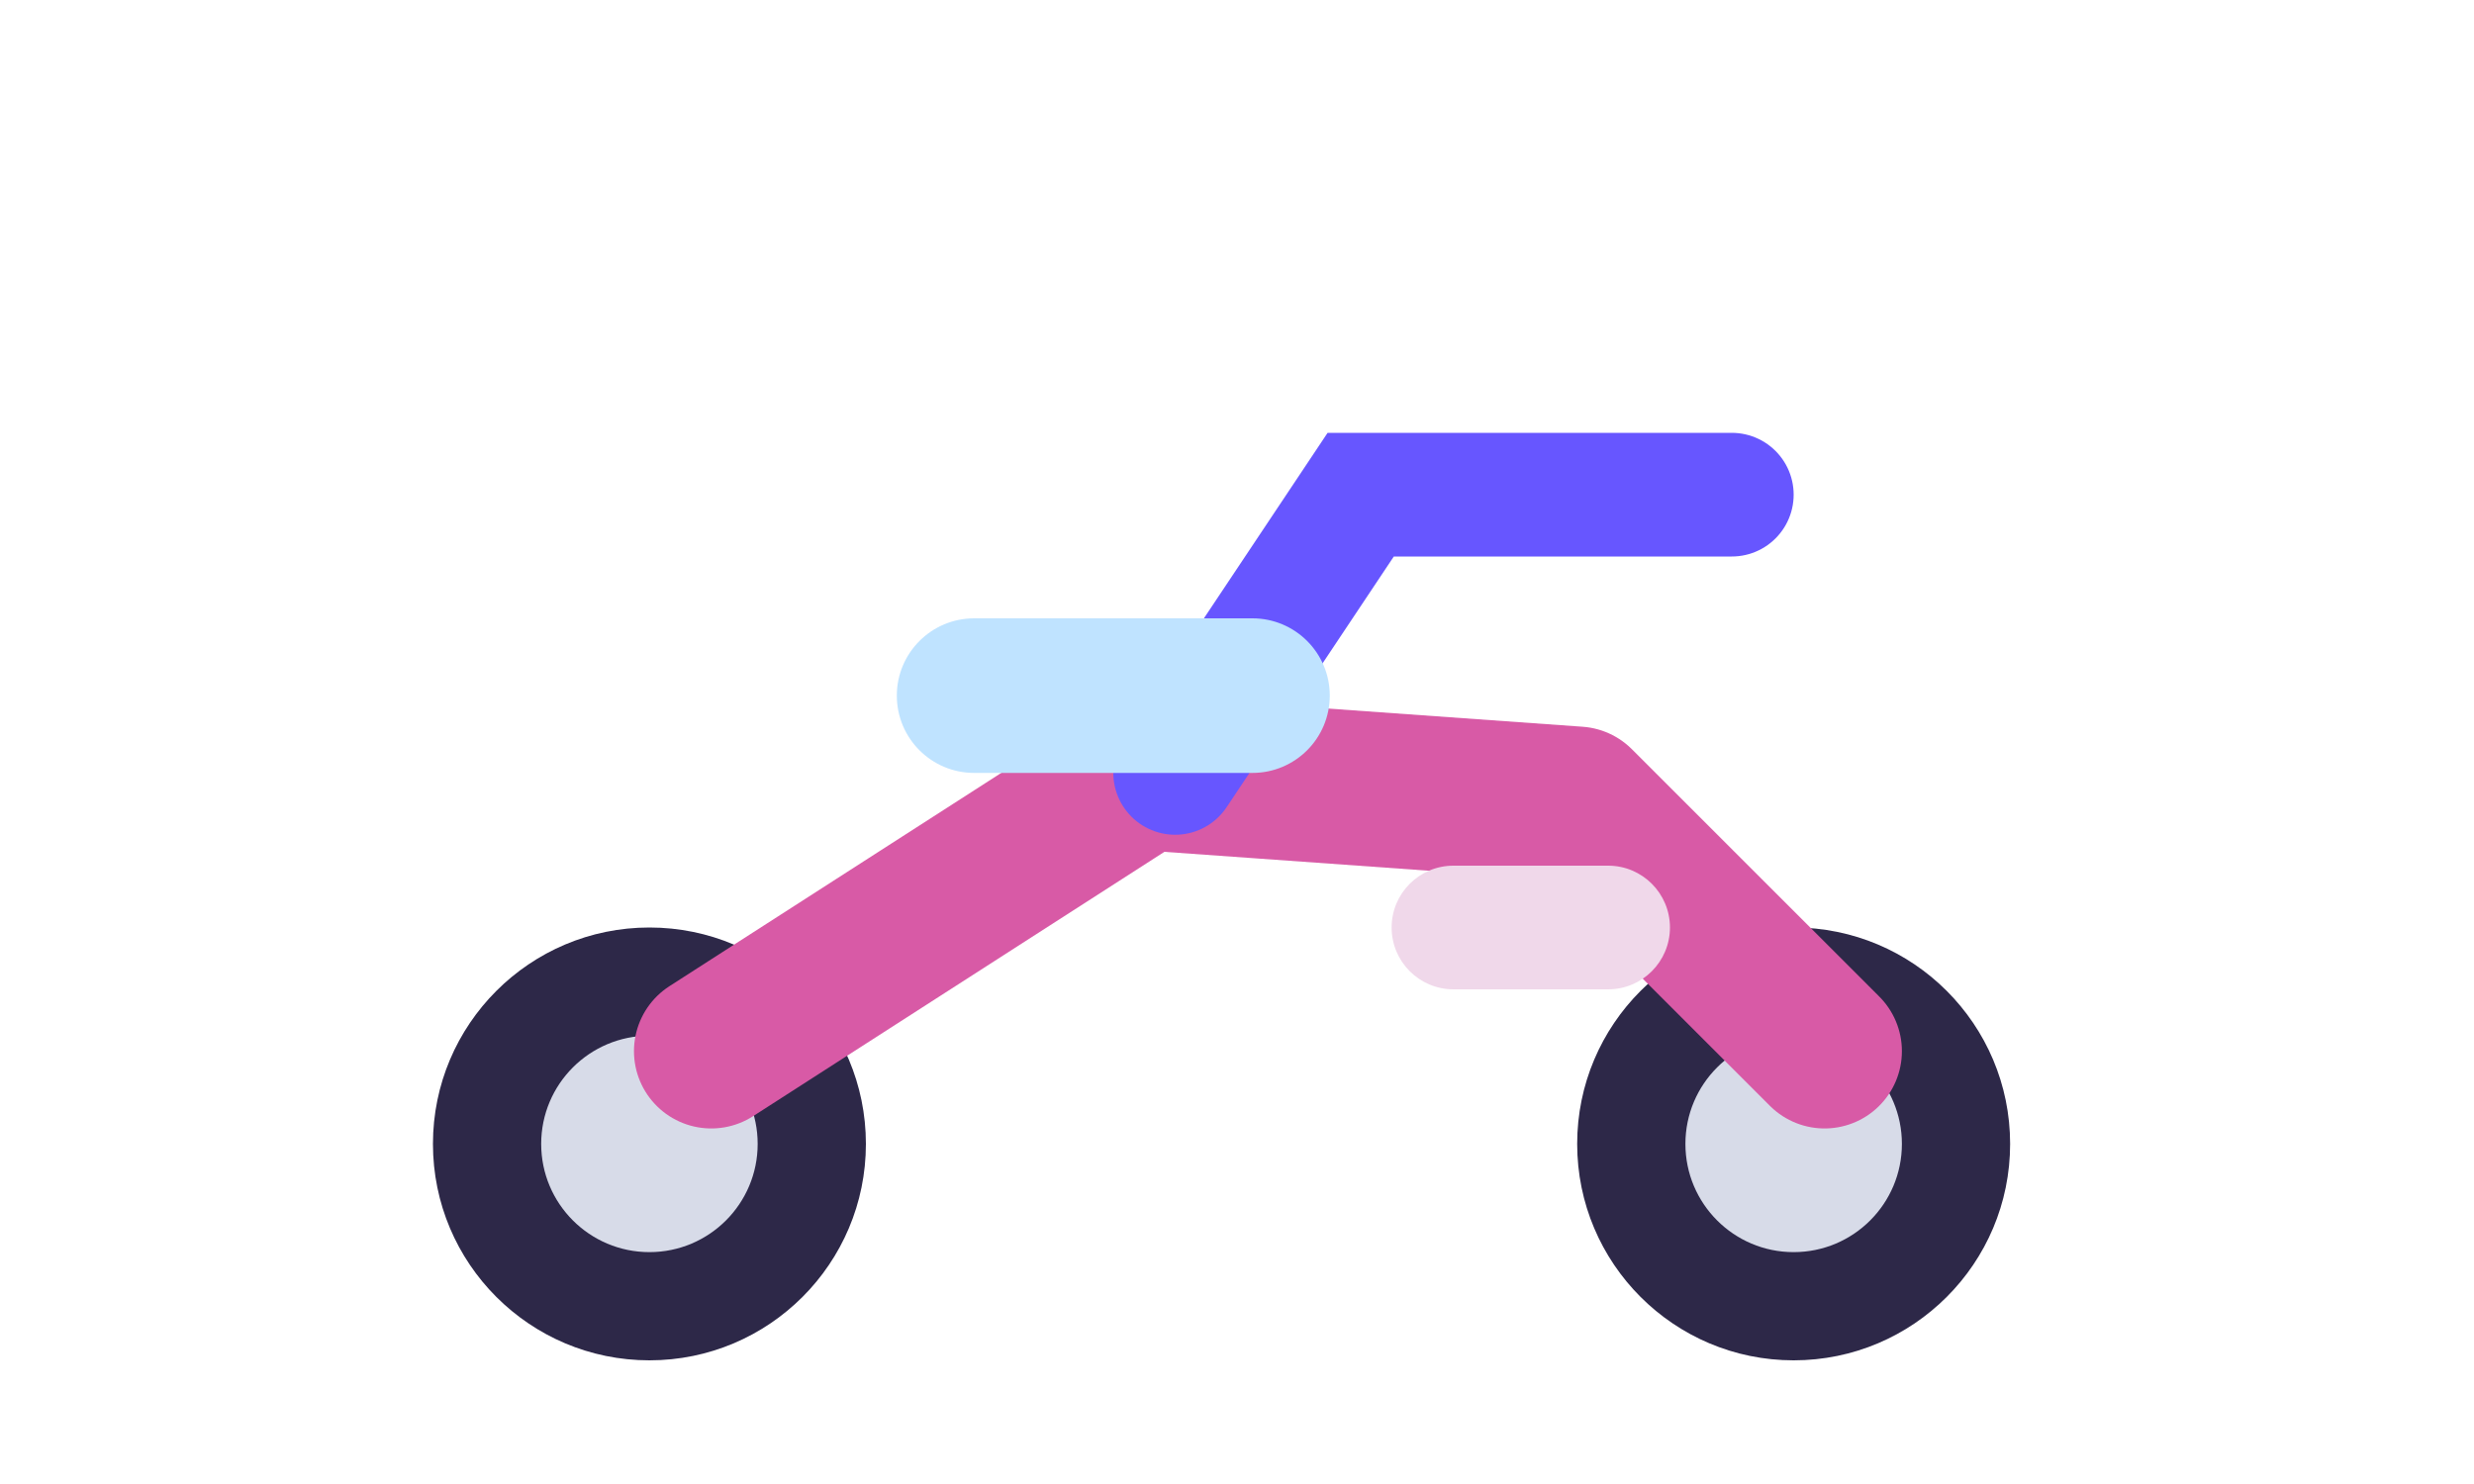
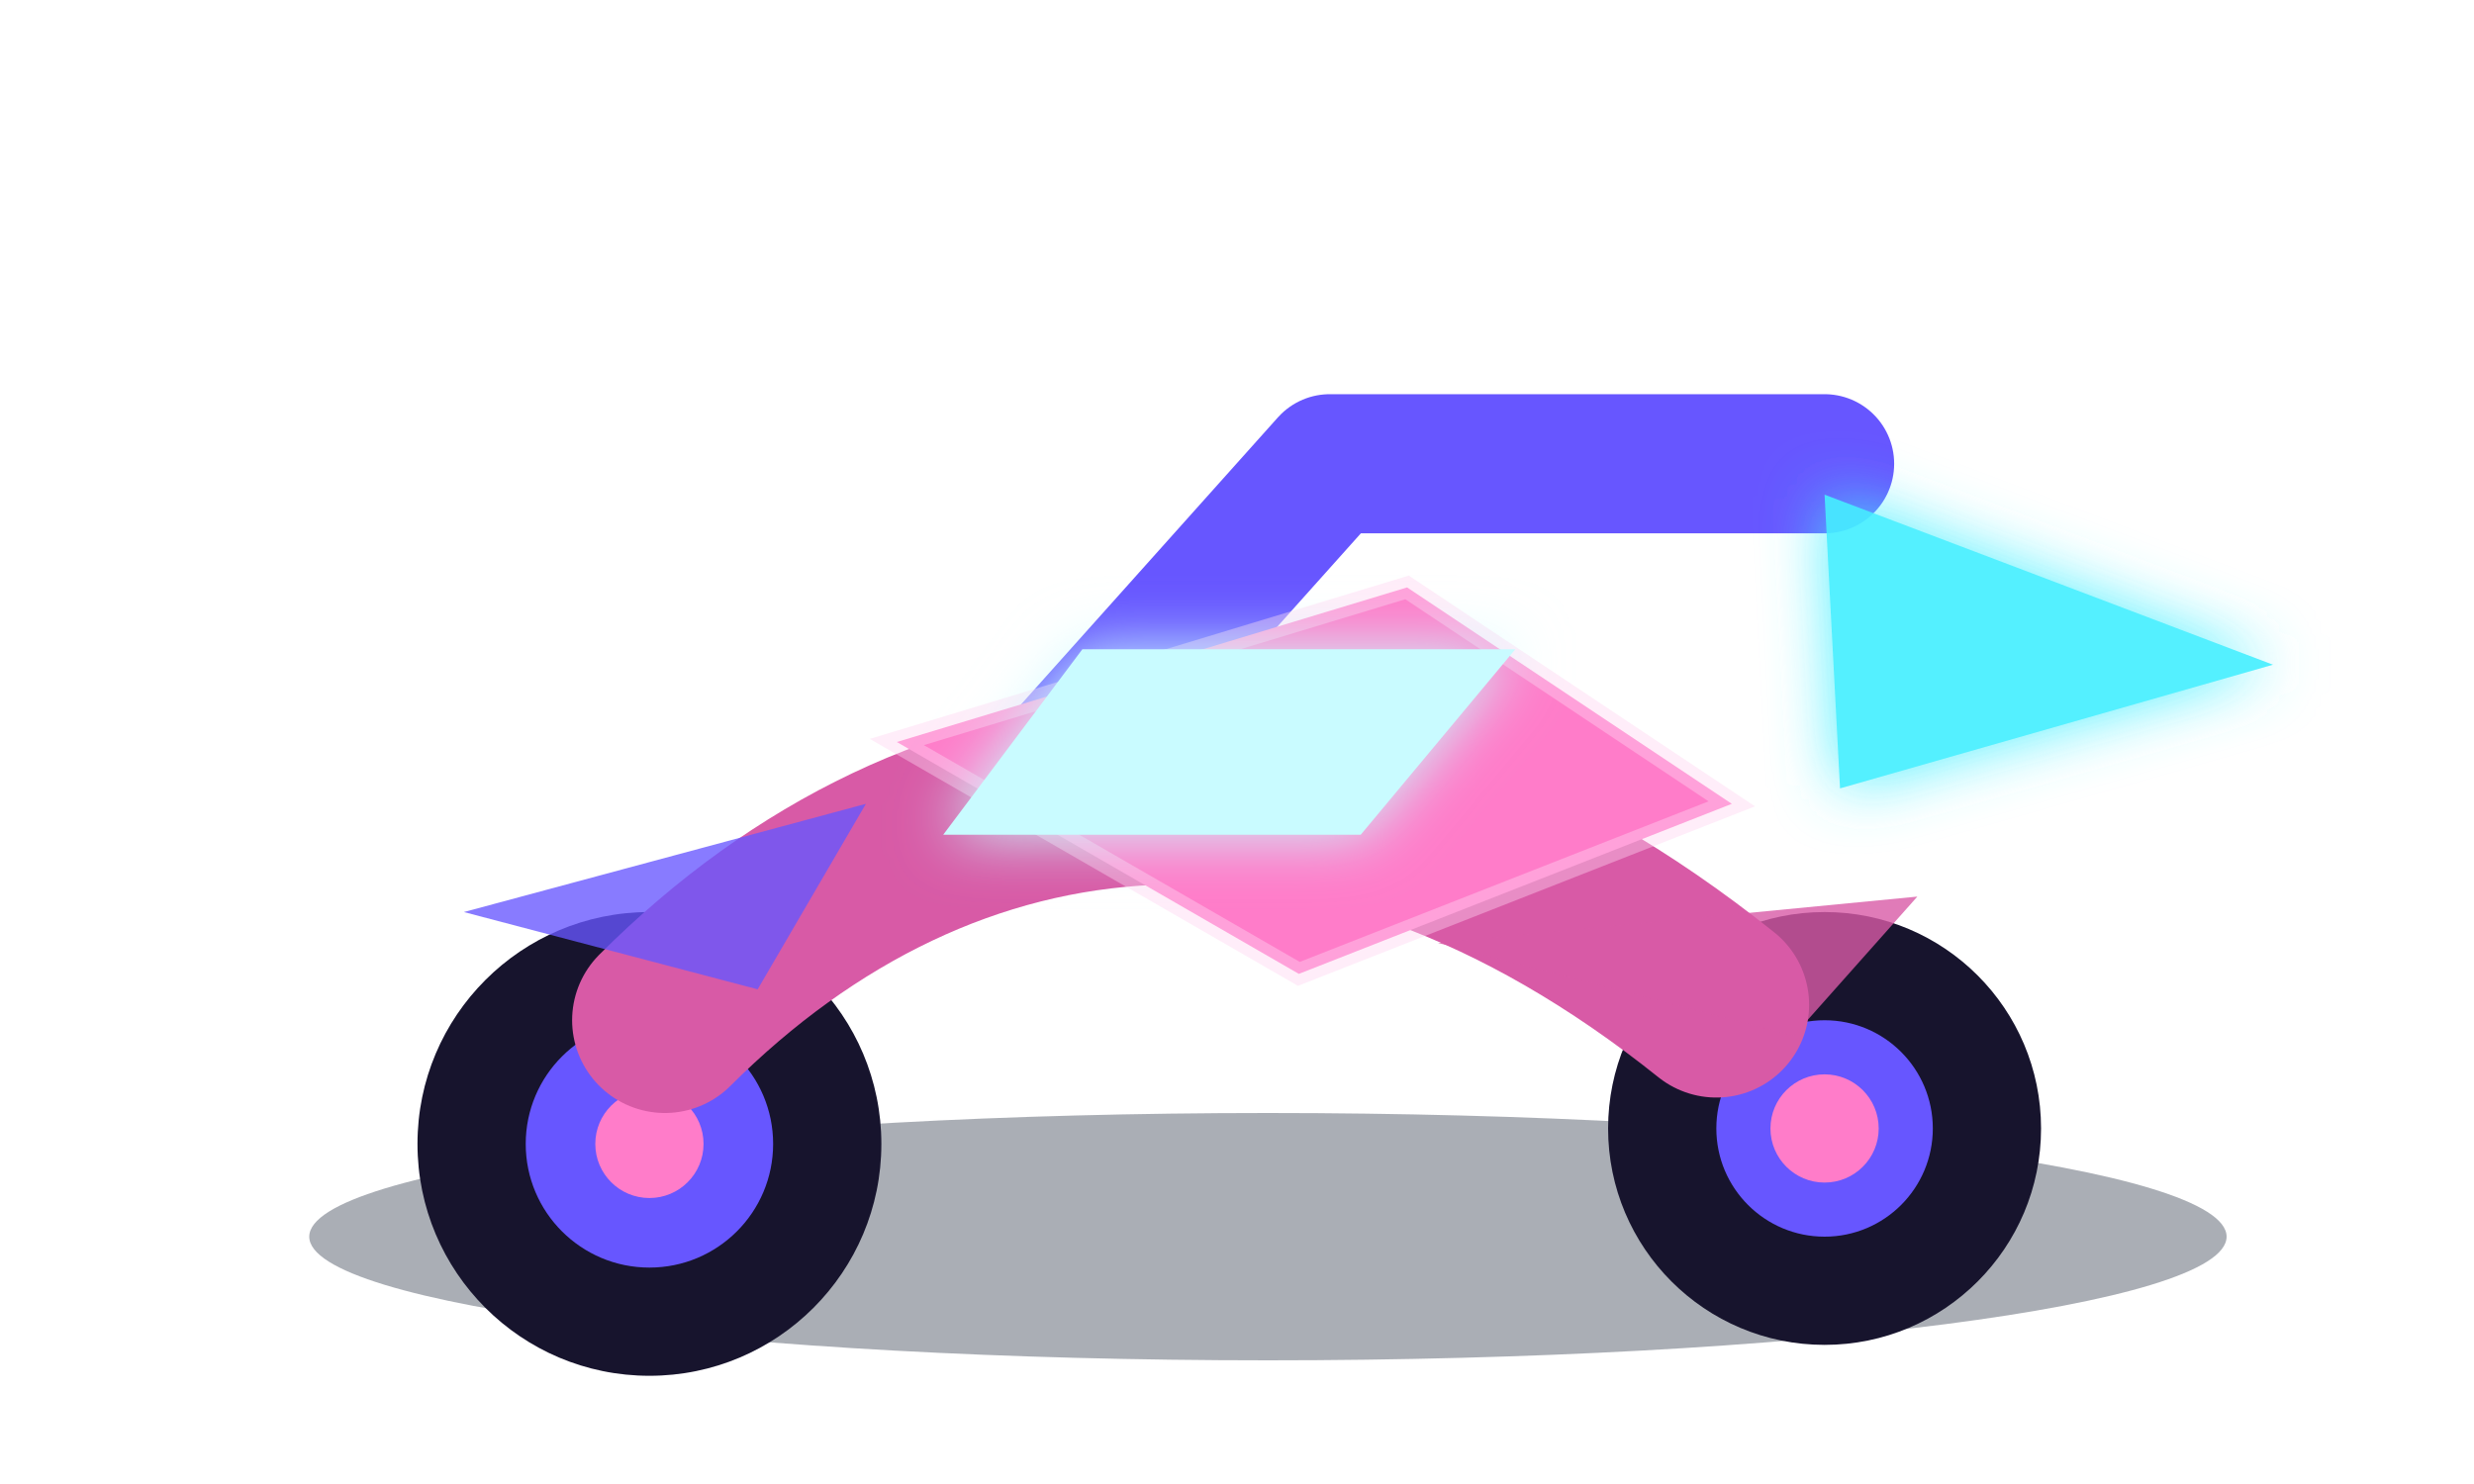
<svg xmlns="http://www.w3.org/2000/svg" viewBox="0 0 160 96">
-   <circle cx="42" cy="74" r="14" fill="#2d2848" />
-   <circle cx="116" cy="74" r="14" fill="#2d2848" />
-   <circle cx="42" cy="74" r="7" fill="#d7dbe8" />
-   <circle cx="116" cy="74" r="7" fill="#d7dbe8" />
-   <path d="M46 68 L74 50 L102 52 L118 68" fill="none" stroke="#d85aa6" stroke-width="10" stroke-linecap="round" stroke-linejoin="round" />
-   <path d="M76 50 L88 32 L112 32" fill="none" stroke="#6756ff" stroke-width="8" stroke-linecap="round" />
-   <rect x="58" y="40" width="28" height="10" rx="5" fill="#bfe3ff" transform="rotate(0 72 45)" />
-   <rect x="90" y="56" width="18" height="8" rx="4" fill="#f0d8ea" />
+   <defs>
+     <filter id="glow" x="-30%" y="-40%" width="160%" height="180%">
+       <feGaussianBlur stdDeviation="2" result="blur" />
+       <feMerge>
+         <feMergeNode in="blur" />
+         <feMergeNode in="SourceGraphic" />
+       </feMerge>
+     </filter>
+   </defs>
+   <ellipse cx="82" cy="80" rx="62" ry="8" fill="#071226" opacity=".34" />
+   <circle cx="42" cy="74" r="15" fill="#17142d" />
+   <circle cx="42" cy="74" r="8" fill="#6756ff" />
+   <circle cx="42" cy="74" r="3.5" fill="#ff7cc9" />
+   <circle cx="118" cy="73" r="14" fill="#17142d" />
+   <circle cx="118" cy="73" r="7" fill="#6756ff" />
+   <circle cx="118" cy="73" r="3.5" fill="#ff7cc9" />
+   <path d="M43 66 C61 48 86 45 111 65" fill="none" stroke="#d85aa6" stroke-width="12" stroke-linecap="round" />
+   <path d="M69 49 L86 30 L118 30" fill="none" stroke="#6756ff" stroke-width="9" stroke-linecap="round" stroke-linejoin="round" />
+   <path d="M58 48 L91 38 L112 52 L84 63 Z" fill="#ff7cc9" stroke="#ffd5f0" stroke-opacity=".42" stroke-width="1.4" />
+   <path d="M70 42 H98 L88 54 H61 Z" fill="#c9fbff" filter="url(#glow)" />
+   <path d="M118 32 L147 43 L119 51 Z" fill="#44efff" filter="url(#glow)" opacity=".92" />
+   <path d="M30 59 L56 52 L49 64 Z" fill="#6756ff" opacity=".78" />
+   <path d="M93 61 L124 58 L116 67 Z" fill="#d85aa6" opacity=".8" />
</svg>
